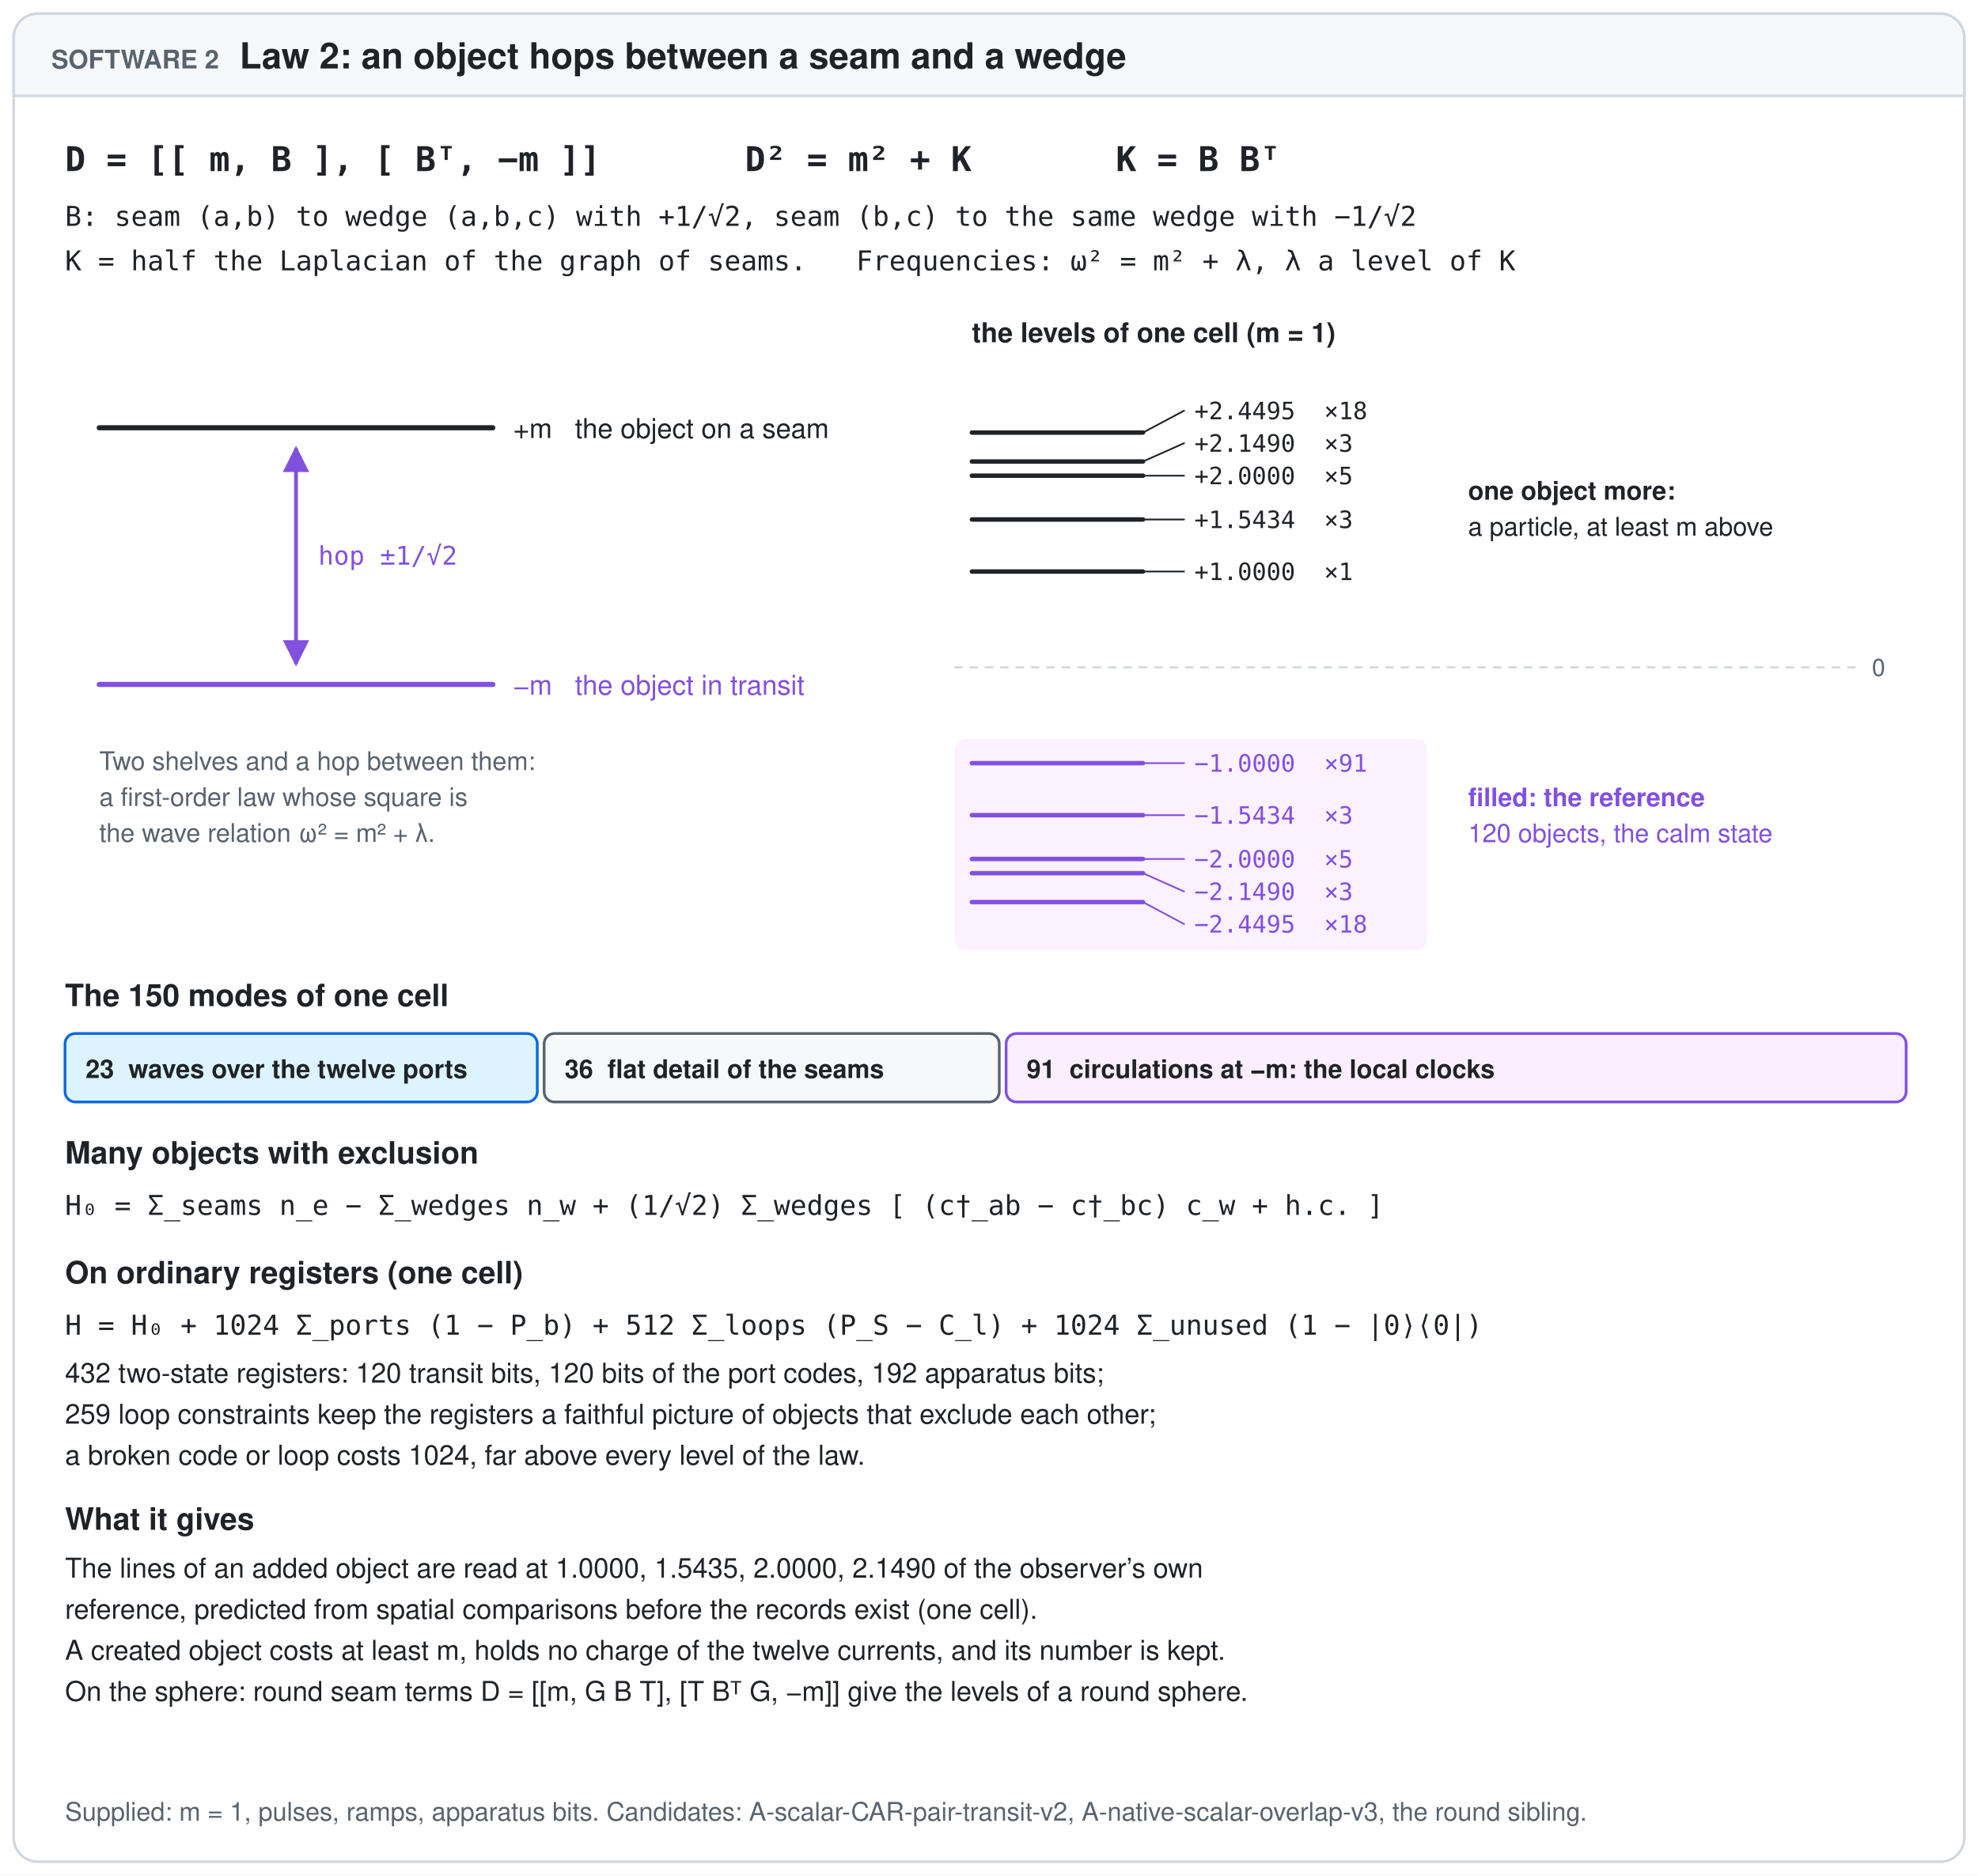
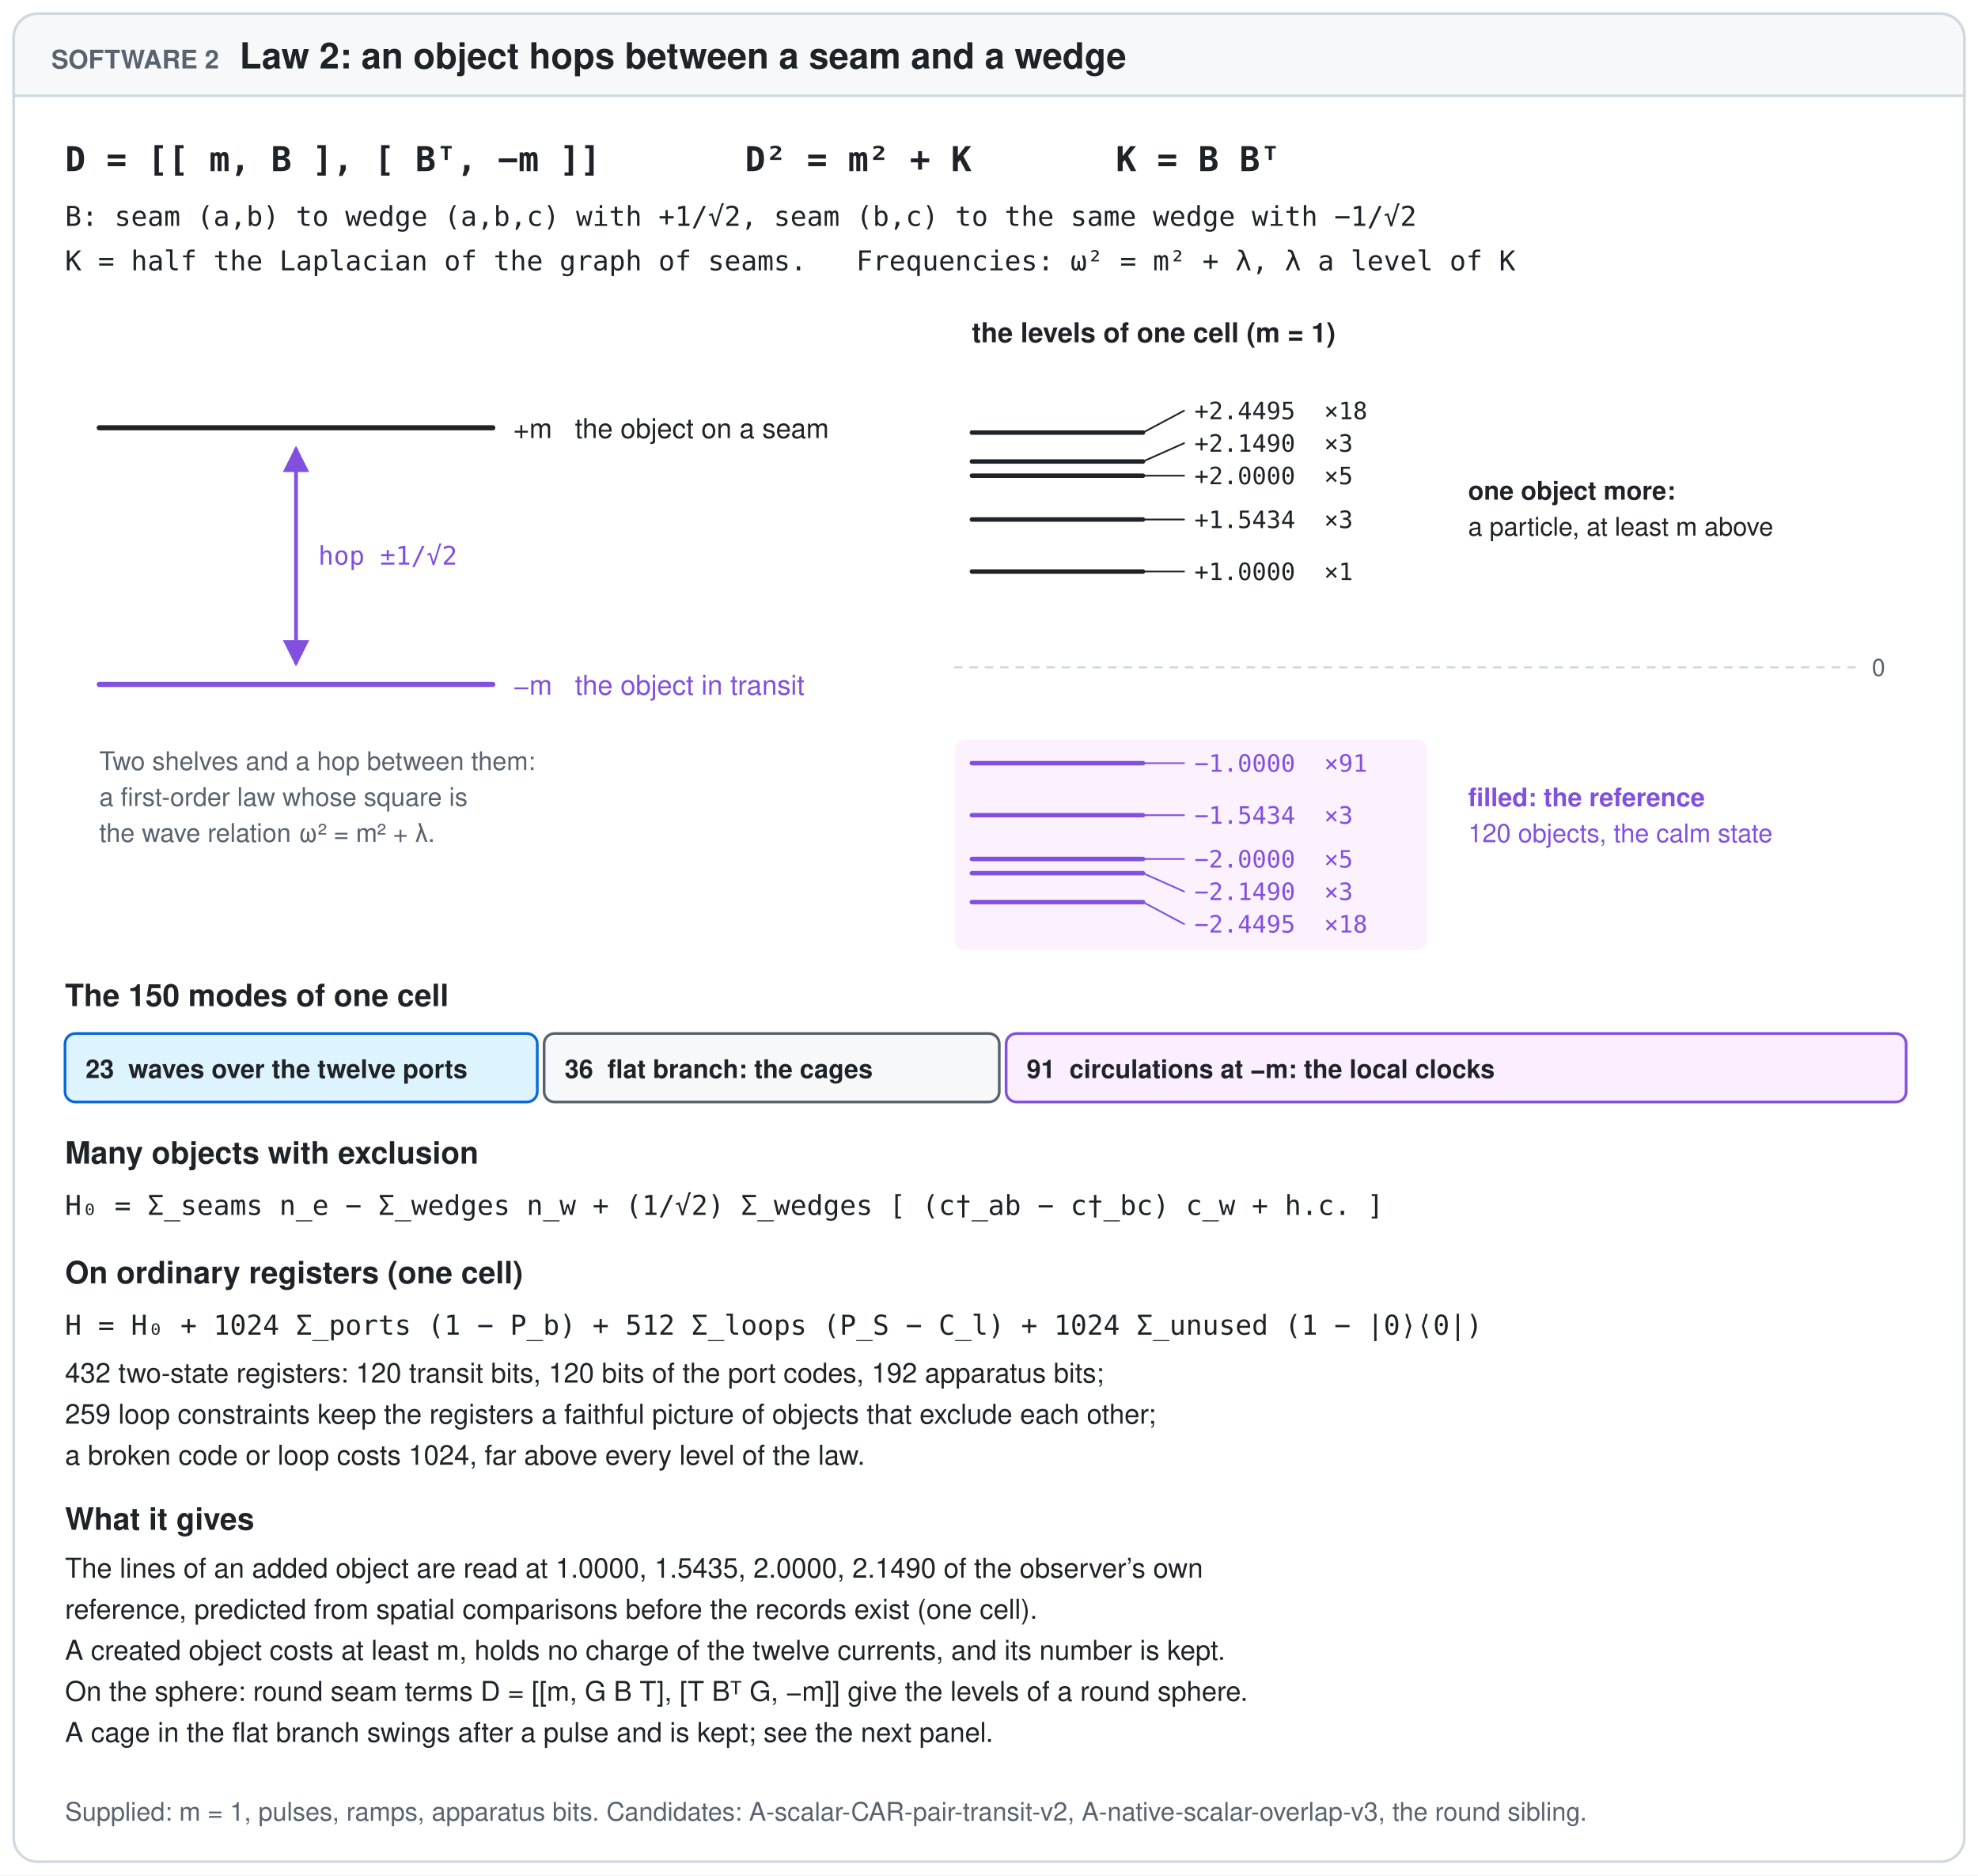
<svg xmlns="http://www.w3.org/2000/svg" viewBox="1212 2344 1156 1096" width="1156" height="1096" role="img" aria-label="law2">
  <defs>
    <marker id="ah-1f2328" viewBox="0 0 10 10" refX="9" refY="5" markerWidth="7" markerHeight="7" orient="auto">
      <path d="M0,0 L10,5 L0,10 z" fill="#1f2328" />
    </marker>
    <marker id="as-1f2328" viewBox="0 0 10 10" refX="1" refY="5" markerWidth="7" markerHeight="7" orient="auto">
      <path d="M10,0 L0,5 L10,10 z" fill="#1f2328" />
    </marker>
    <marker id="ah-0969da" viewBox="0 0 10 10" refX="9" refY="5" markerWidth="7" markerHeight="7" orient="auto">
      <path d="M0,0 L10,5 L0,10 z" fill="#0969da" />
    </marker>
    <marker id="as-0969da" viewBox="0 0 10 10" refX="1" refY="5" markerWidth="7" markerHeight="7" orient="auto">
      <path d="M10,0 L0,5 L10,10 z" fill="#0969da" />
    </marker>
    <marker id="ah-bc4c00" viewBox="0 0 10 10" refX="9" refY="5" markerWidth="7" markerHeight="7" orient="auto">
      <path d="M0,0 L10,5 L0,10 z" fill="#bc4c00" />
    </marker>
    <marker id="as-bc4c00" viewBox="0 0 10 10" refX="1" refY="5" markerWidth="7" markerHeight="7" orient="auto">
      <path d="M10,0 L0,5 L10,10 z" fill="#bc4c00" />
    </marker>
    <marker id="ah-8250df" viewBox="0 0 10 10" refX="9" refY="5" markerWidth="7" markerHeight="7" orient="auto">
      <path d="M0,0 L10,5 L0,10 z" fill="#8250df" />
    </marker>
    <marker id="as-8250df" viewBox="0 0 10 10" refX="1" refY="5" markerWidth="7" markerHeight="7" orient="auto">
      <path d="M10,0 L0,5 L10,10 z" fill="#8250df" />
    </marker>
    <marker id="ah-1a7f37" viewBox="0 0 10 10" refX="9" refY="5" markerWidth="7" markerHeight="7" orient="auto">
      <path d="M0,0 L10,5 L0,10 z" fill="#1a7f37" />
    </marker>
    <marker id="as-1a7f37" viewBox="0 0 10 10" refX="1" refY="5" markerWidth="7" markerHeight="7" orient="auto">
      <path d="M10,0 L0,5 L10,10 z" fill="#1a7f37" />
    </marker>
    <marker id="ah-9a6700" viewBox="0 0 10 10" refX="9" refY="5" markerWidth="7" markerHeight="7" orient="auto">
      <path d="M0,0 L10,5 L0,10 z" fill="#9a6700" />
    </marker>
    <marker id="as-9a6700" viewBox="0 0 10 10" refX="1" refY="5" markerWidth="7" markerHeight="7" orient="auto">
      <path d="M10,0 L0,5 L10,10 z" fill="#9a6700" />
    </marker>
    <marker id="ah-59636e" viewBox="0 0 10 10" refX="9" refY="5" markerWidth="7" markerHeight="7" orient="auto">
      <path d="M0,0 L10,5 L0,10 z" fill="#59636e" />
    </marker>
    <marker id="as-59636e" viewBox="0 0 10 10" refX="1" refY="5" markerWidth="7" markerHeight="7" orient="auto">
      <path d="M10,0 L0,5 L10,10 z" fill="#59636e" />
    </marker>
  </defs>
  <rect x="1212" y="2344" width="1156" height="1096" fill="#ffffff" />
  <rect x="1220.0" y="2352.0" width="1140.0" height="1080.0" rx="14.0" fill="#ffffff" stroke="#d0d7de" stroke-width="1.50" />
  <path d="M1234.0,2352.0 h1112.0 a14,14 0 0 1 14,14 v34 h-1140.0 v-34 a14,14 0 0 1 14,-14 z" fill="#f6f8fa" stroke="#d0d7de" stroke-width="1.5" />
  <text xml:space="preserve" x="1242.0" y="2384.0" font-family="Helvetica, Arial, sans-serif" font-size="15" fill="#59636e" text-anchor="start" font-weight="bold">SOFTWARE 2</text>
  <text xml:space="preserve" x="1352.0" y="2384.0" font-family="Helvetica, Arial, sans-serif" font-size="21" fill="#1f2328" text-anchor="start" font-weight="bold">Law 2: an object hops between a seam and a wedge</text>
  <text xml:space="preserve" x="1250.0" y="2444.0" font-family="Menlo, Consolas, DejaVu Sans Mono, monospace" font-size="20" fill="#1f2328" text-anchor="start" font-weight="bold">D = [[ m, B ], [ Bᵀ, −m ]]       D² = m² + K       K = B Bᵀ</text>
  <text xml:space="preserve" x="1250.0" y="2476.0" font-family="Menlo, Consolas, DejaVu Sans Mono, monospace" font-size="16" fill="#1f2328" text-anchor="start" font-weight="normal">B: seam (a,b) to wedge (a,b,c) with +1/√2, seam (b,c) to the same wedge with −1/√2</text>
  <text xml:space="preserve" x="1250.0" y="2502.0" font-family="Menlo, Consolas, DejaVu Sans Mono, monospace" font-size="16" fill="#1f2328" text-anchor="start" font-weight="normal">K = half the Laplacian of the graph of seams.   Frequencies: ω² = m² + λ, λ a level of K</text>
  <line x1="1270.0" y1="2594.0" x2="1500.0" y2="2594.0" stroke="#1f2328" stroke-width="3.00" stroke-linecap="round" />
  <text xml:space="preserve" x="1512.0" y="2600.0" font-family="Helvetica, Arial, sans-serif" font-size="16" fill="#1f2328" text-anchor="start" font-weight="normal">+m   the object on a seam</text>
  <line x1="1270.0" y1="2744.0" x2="1500.0" y2="2744.0" stroke="#8250df" stroke-width="3.00" stroke-linecap="round" />
  <text xml:space="preserve" x="1512.0" y="2750.0" font-family="Helvetica, Arial, sans-serif" font-size="16" fill="#8250df" text-anchor="start" font-weight="normal">−m   the object in transit</text>
  <line x1="1385.0" y1="2606.0" x2="1385.0" y2="2732.0" stroke="#8250df" stroke-width="2.20" marker-end="url(#ah-8250df)" marker-start="url(#as-8250df)" />
  <text xml:space="preserve" x="1398.0" y="2674.0" font-family="Menlo, Consolas, DejaVu Sans Mono, monospace" font-size="15" fill="#8250df" text-anchor="start" font-weight="normal">hop ±1/√2</text>
  <text xml:space="preserve" x="1270.0" y="2794.0" font-family="Helvetica, Arial, sans-serif" font-size="15" fill="#59636e" text-anchor="start" font-weight="normal">Two shelves and a hop between them:</text>
  <text xml:space="preserve" x="1270.0" y="2815.0" font-family="Helvetica, Arial, sans-serif" font-size="15" fill="#59636e" text-anchor="start" font-weight="normal">a first-order law whose square is</text>
  <text xml:space="preserve" x="1270.0" y="2836.0" font-family="Helvetica, Arial, sans-serif" font-size="15" fill="#59636e" text-anchor="start" font-weight="normal">the wave relation ω² = m² + λ.</text>
  <text xml:space="preserve" x="1780.0" y="2544.0" font-family="Helvetica, Arial, sans-serif" font-size="16" fill="#1f2328" text-anchor="start" font-weight="bold">the levels of one cell (m = 1)</text>
  <rect x="1770.0" y="2776.0" width="276.0" height="123.2" rx="6.0" fill="#fbefff" stroke="none" stroke-width="0.00" opacity="0.90" />
  <line x1="1770.0" y1="2734.0" x2="2300.0" y2="2734.0" stroke="#d0d7de" stroke-width="1.20" stroke-linecap="round" stroke-dasharray="4 5" />
  <text xml:space="preserve" x="2306.0" y="2739.0" font-family="Helvetica, Arial, sans-serif" font-size="14" fill="#59636e" text-anchor="start" font-weight="normal">0</text>
  <line x1="1780.0" y1="2678.0" x2="1880.0" y2="2678.0" stroke="#1f2328" stroke-width="2.60" stroke-linecap="round" />
  <line x1="1880.0" y1="2678.0" x2="1904.0" y2="2678.0" stroke="#1f2328" stroke-width="1.00" stroke-linecap="round" />
  <text xml:space="preserve" x="1910.0" y="2683.0" font-family="Menlo, Consolas, DejaVu Sans Mono, monospace" font-size="14" fill="#1f2328" text-anchor="start" font-weight="normal">+1.0000  ×1</text>
  <line x1="1780.0" y1="2647.6" x2="1880.0" y2="2647.6" stroke="#1f2328" stroke-width="2.60" stroke-linecap="round" />
  <line x1="1880.0" y1="2647.6" x2="1904.0" y2="2647.6" stroke="#1f2328" stroke-width="1.00" stroke-linecap="round" />
  <text xml:space="preserve" x="1910.0" y="2652.6" font-family="Menlo, Consolas, DejaVu Sans Mono, monospace" font-size="14" fill="#1f2328" text-anchor="start" font-weight="normal">+1.5434  ×3</text>
  <line x1="1780.0" y1="2622.0" x2="1880.0" y2="2622.0" stroke="#1f2328" stroke-width="2.60" stroke-linecap="round" />
  <line x1="1880.0" y1="2622.0" x2="1904.0" y2="2622.0" stroke="#1f2328" stroke-width="1.00" stroke-linecap="round" />
  <text xml:space="preserve" x="1910.0" y="2627.0" font-family="Menlo, Consolas, DejaVu Sans Mono, monospace" font-size="14" fill="#1f2328" text-anchor="start" font-weight="normal">+2.0000  ×5</text>
  <line x1="1780.0" y1="2613.7" x2="1880.0" y2="2613.7" stroke="#1f2328" stroke-width="2.60" stroke-linecap="round" />
  <line x1="1880.0" y1="2613.7" x2="1904.0" y2="2603.0" stroke="#1f2328" stroke-width="1.00" stroke-linecap="round" />
  <text xml:space="preserve" x="1910.0" y="2608.0" font-family="Menlo, Consolas, DejaVu Sans Mono, monospace" font-size="14" fill="#1f2328" text-anchor="start" font-weight="normal">+2.1490  ×3</text>
  <line x1="1780.0" y1="2596.8" x2="1880.0" y2="2596.8" stroke="#1f2328" stroke-width="2.60" stroke-linecap="round" />
  <line x1="1880.0" y1="2596.8" x2="1904.0" y2="2584.0" stroke="#1f2328" stroke-width="1.00" stroke-linecap="round" />
  <text xml:space="preserve" x="1910.0" y="2589.0" font-family="Menlo, Consolas, DejaVu Sans Mono, monospace" font-size="14" fill="#1f2328" text-anchor="start" font-weight="normal">+2.4495  ×18</text>
  <line x1="1780.0" y1="2790.0" x2="1880.0" y2="2790.0" stroke="#8250df" stroke-width="2.60" stroke-linecap="round" />
  <line x1="1880.0" y1="2790.0" x2="1904.0" y2="2790.0" stroke="#8250df" stroke-width="1.00" stroke-linecap="round" />
  <text xml:space="preserve" x="1910.0" y="2795.0" font-family="Menlo, Consolas, DejaVu Sans Mono, monospace" font-size="14" fill="#8250df" text-anchor="start" font-weight="normal">−1.0000  ×91</text>
  <line x1="1780.0" y1="2820.4" x2="1880.0" y2="2820.4" stroke="#8250df" stroke-width="2.60" stroke-linecap="round" />
  <line x1="1880.0" y1="2820.4" x2="1904.0" y2="2820.4" stroke="#8250df" stroke-width="1.00" stroke-linecap="round" />
  <text xml:space="preserve" x="1910.0" y="2825.4" font-family="Menlo, Consolas, DejaVu Sans Mono, monospace" font-size="14" fill="#8250df" text-anchor="start" font-weight="normal">−1.5434  ×3</text>
  <line x1="1780.0" y1="2846.0" x2="1880.0" y2="2846.0" stroke="#8250df" stroke-width="2.60" stroke-linecap="round" />
  <line x1="1880.0" y1="2846.0" x2="1904.0" y2="2846.0" stroke="#8250df" stroke-width="1.00" stroke-linecap="round" />
  <text xml:space="preserve" x="1910.0" y="2851.0" font-family="Menlo, Consolas, DejaVu Sans Mono, monospace" font-size="14" fill="#8250df" text-anchor="start" font-weight="normal">−2.0000  ×5</text>
  <line x1="1780.0" y1="2854.3" x2="1880.0" y2="2854.3" stroke="#8250df" stroke-width="2.60" stroke-linecap="round" />
  <line x1="1880.0" y1="2854.3" x2="1904.0" y2="2865.0" stroke="#8250df" stroke-width="1.00" stroke-linecap="round" />
  <text xml:space="preserve" x="1910.0" y="2870.0" font-family="Menlo, Consolas, DejaVu Sans Mono, monospace" font-size="14" fill="#8250df" text-anchor="start" font-weight="normal">−2.1490  ×3</text>
  <line x1="1780.0" y1="2871.2" x2="1880.0" y2="2871.2" stroke="#8250df" stroke-width="2.60" stroke-linecap="round" />
  <line x1="1880.0" y1="2871.2" x2="1904.0" y2="2884.0" stroke="#8250df" stroke-width="1.00" stroke-linecap="round" />
  <text xml:space="preserve" x="1910.0" y="2889.0" font-family="Menlo, Consolas, DejaVu Sans Mono, monospace" font-size="14" fill="#8250df" text-anchor="start" font-weight="normal">−2.4495  ×18</text>
  <text xml:space="preserve" x="2070.0" y="2815.2" font-family="Helvetica, Arial, sans-serif" font-size="15" fill="#8250df" text-anchor="start" font-weight="bold">filled: the reference</text>
  <text xml:space="preserve" x="2070.0" y="2836.2" font-family="Helvetica, Arial, sans-serif" font-size="15" fill="#8250df" text-anchor="start" font-weight="normal">120 objects, the calm state</text>
  <text xml:space="preserve" x="2070.0" y="2636.0" font-family="Helvetica, Arial, sans-serif" font-size="15" fill="#1f2328" text-anchor="start" font-weight="bold">one object more:</text>
  <text xml:space="preserve" x="2070.0" y="2657.0" font-family="Helvetica, Arial, sans-serif" font-size="15" fill="#1f2328" text-anchor="start" font-weight="normal">a particle, at least m above</text>
  <text xml:space="preserve" x="1250.0" y="2932.0" font-family="Helvetica, Arial, sans-serif" font-size="18" fill="#1f2328" text-anchor="start" font-weight="bold">The 150 modes of one cell</text>
  <rect x="1250.0" y="2948.0" width="276.0" height="40.0" rx="6.0" fill="#ddf4ff" stroke="#0969da" stroke-width="1.60" />
  <text xml:space="preserve" x="1262.0" y="2974.0" font-family="Helvetica, Arial, sans-serif" font-size="15" fill="#1f2328" text-anchor="start" font-weight="bold">23  waves over the twelve ports</text>
  <rect x="1530.0" y="2948.0" width="266.0" height="40.0" rx="6.0" fill="#f6f8fa" stroke="#59636e" stroke-width="1.60" />
-   <text xml:space="preserve" x="1542.0" y="2974.0" font-family="Helvetica, Arial, sans-serif" font-size="15" fill="#1f2328" text-anchor="start" font-weight="bold">36  flat detail of the seams</text>
+   <text xml:space="preserve" x="1542.0" y="2974.0" font-family="Helvetica, Arial, sans-serif" font-size="15" fill="#1f2328" text-anchor="start" font-weight="bold">36  flat branch: the cages</text>
  <rect x="1800.0" y="2948.0" width="526.0" height="40.0" rx="6.0" fill="#fbefff" stroke="#8250df" stroke-width="1.60" />
  <text xml:space="preserve" x="1812.0" y="2974.0" font-family="Helvetica, Arial, sans-serif" font-size="15" fill="#1f2328" text-anchor="start" font-weight="bold">91  circulations at −m: the local clocks</text>
  <text xml:space="preserve" x="1250.0" y="3024.0" font-family="Helvetica, Arial, sans-serif" font-size="18" fill="#1f2328" text-anchor="start" font-weight="bold">Many objects with exclusion</text>
  <text xml:space="preserve" x="1250.0" y="3054.0" font-family="Menlo, Consolas, DejaVu Sans Mono, monospace" font-size="16" fill="#1f2328" text-anchor="start" font-weight="normal">H₀ = Σ_seams n_e − Σ_wedges n_w + (1/√2) Σ_wedges [ (c†_ab − c†_bc) c_w + h.c. ]</text>
  <text xml:space="preserve" x="1250.0" y="3094.0" font-family="Helvetica, Arial, sans-serif" font-size="18" fill="#1f2328" text-anchor="start" font-weight="bold">On ordinary registers (one cell)</text>
  <text xml:space="preserve" x="1250.0" y="3124.0" font-family="Menlo, Consolas, DejaVu Sans Mono, monospace" font-size="16" fill="#1f2328" text-anchor="start" font-weight="normal">H = H₀ + 1024 Σ_ports (1 − P_b) + 512 Σ_loops (P_S − C_l) + 1024 Σ_unused (1 − |0⟩⟨0|)</text>
  <text xml:space="preserve" x="1250.0" y="3152.0" font-family="Helvetica, Arial, sans-serif" font-size="16" fill="#1f2328" text-anchor="start" font-weight="normal">432 two-state registers: 120 transit bits, 120 bits of the port codes, 192 apparatus bits;</text>
  <text xml:space="preserve" x="1250.0" y="3176.0" font-family="Helvetica, Arial, sans-serif" font-size="16" fill="#1f2328" text-anchor="start" font-weight="normal">259 loop constraints keep the registers a faithful picture of objects that exclude each other;</text>
  <text xml:space="preserve" x="1250.0" y="3200.0" font-family="Helvetica, Arial, sans-serif" font-size="16" fill="#1f2328" text-anchor="start" font-weight="normal">a broken code or loop costs 1024, far above every level of the law.</text>
  <text xml:space="preserve" x="1250.0" y="3238.0" font-family="Helvetica, Arial, sans-serif" font-size="18" fill="#1f2328" text-anchor="start" font-weight="bold">What it gives</text>
  <text xml:space="preserve" x="1250.0" y="3266.0" font-family="Helvetica, Arial, sans-serif" font-size="16" fill="#1f2328" text-anchor="start" font-weight="normal">The lines of an added object are read at 1.0000, 1.5435, 2.0000, 2.1490 of the observer’s own</text>
  <text xml:space="preserve" x="1250.0" y="3290.0" font-family="Helvetica, Arial, sans-serif" font-size="16" fill="#1f2328" text-anchor="start" font-weight="normal">reference, predicted from spatial comparisons before the records exist (one cell).</text>
  <text xml:space="preserve" x="1250.0" y="3314.0" font-family="Helvetica, Arial, sans-serif" font-size="16" fill="#1f2328" text-anchor="start" font-weight="normal">A created object costs at least m, holds no charge of the twelve currents, and its number is kept.</text>
  <text xml:space="preserve" x="1250.0" y="3338.0" font-family="Helvetica, Arial, sans-serif" font-size="16" fill="#1f2328" text-anchor="start" font-weight="normal">On the sphere: round seam terms D = [[m, G B T], [T Bᵀ G, −m]] give the levels of a round sphere.</text>
+   <text xml:space="preserve" x="1250.0" y="3362.0" font-family="Helvetica, Arial, sans-serif" font-size="16" fill="#1f2328" text-anchor="start" font-weight="normal">A cage in the flat branch swings after a pulse and is kept; see the next panel.</text>
  <text xml:space="preserve" x="1250.0" y="3408.0" font-family="Helvetica, Arial, sans-serif" font-size="15" fill="#59636e" text-anchor="start" font-weight="normal">Supplied: m = 1, pulses, ramps, apparatus bits. Candidates: A-scalar-CAR-pair-transit-v2, A-native-scalar-overlap-v3, the round sibling.</text>
</svg>
